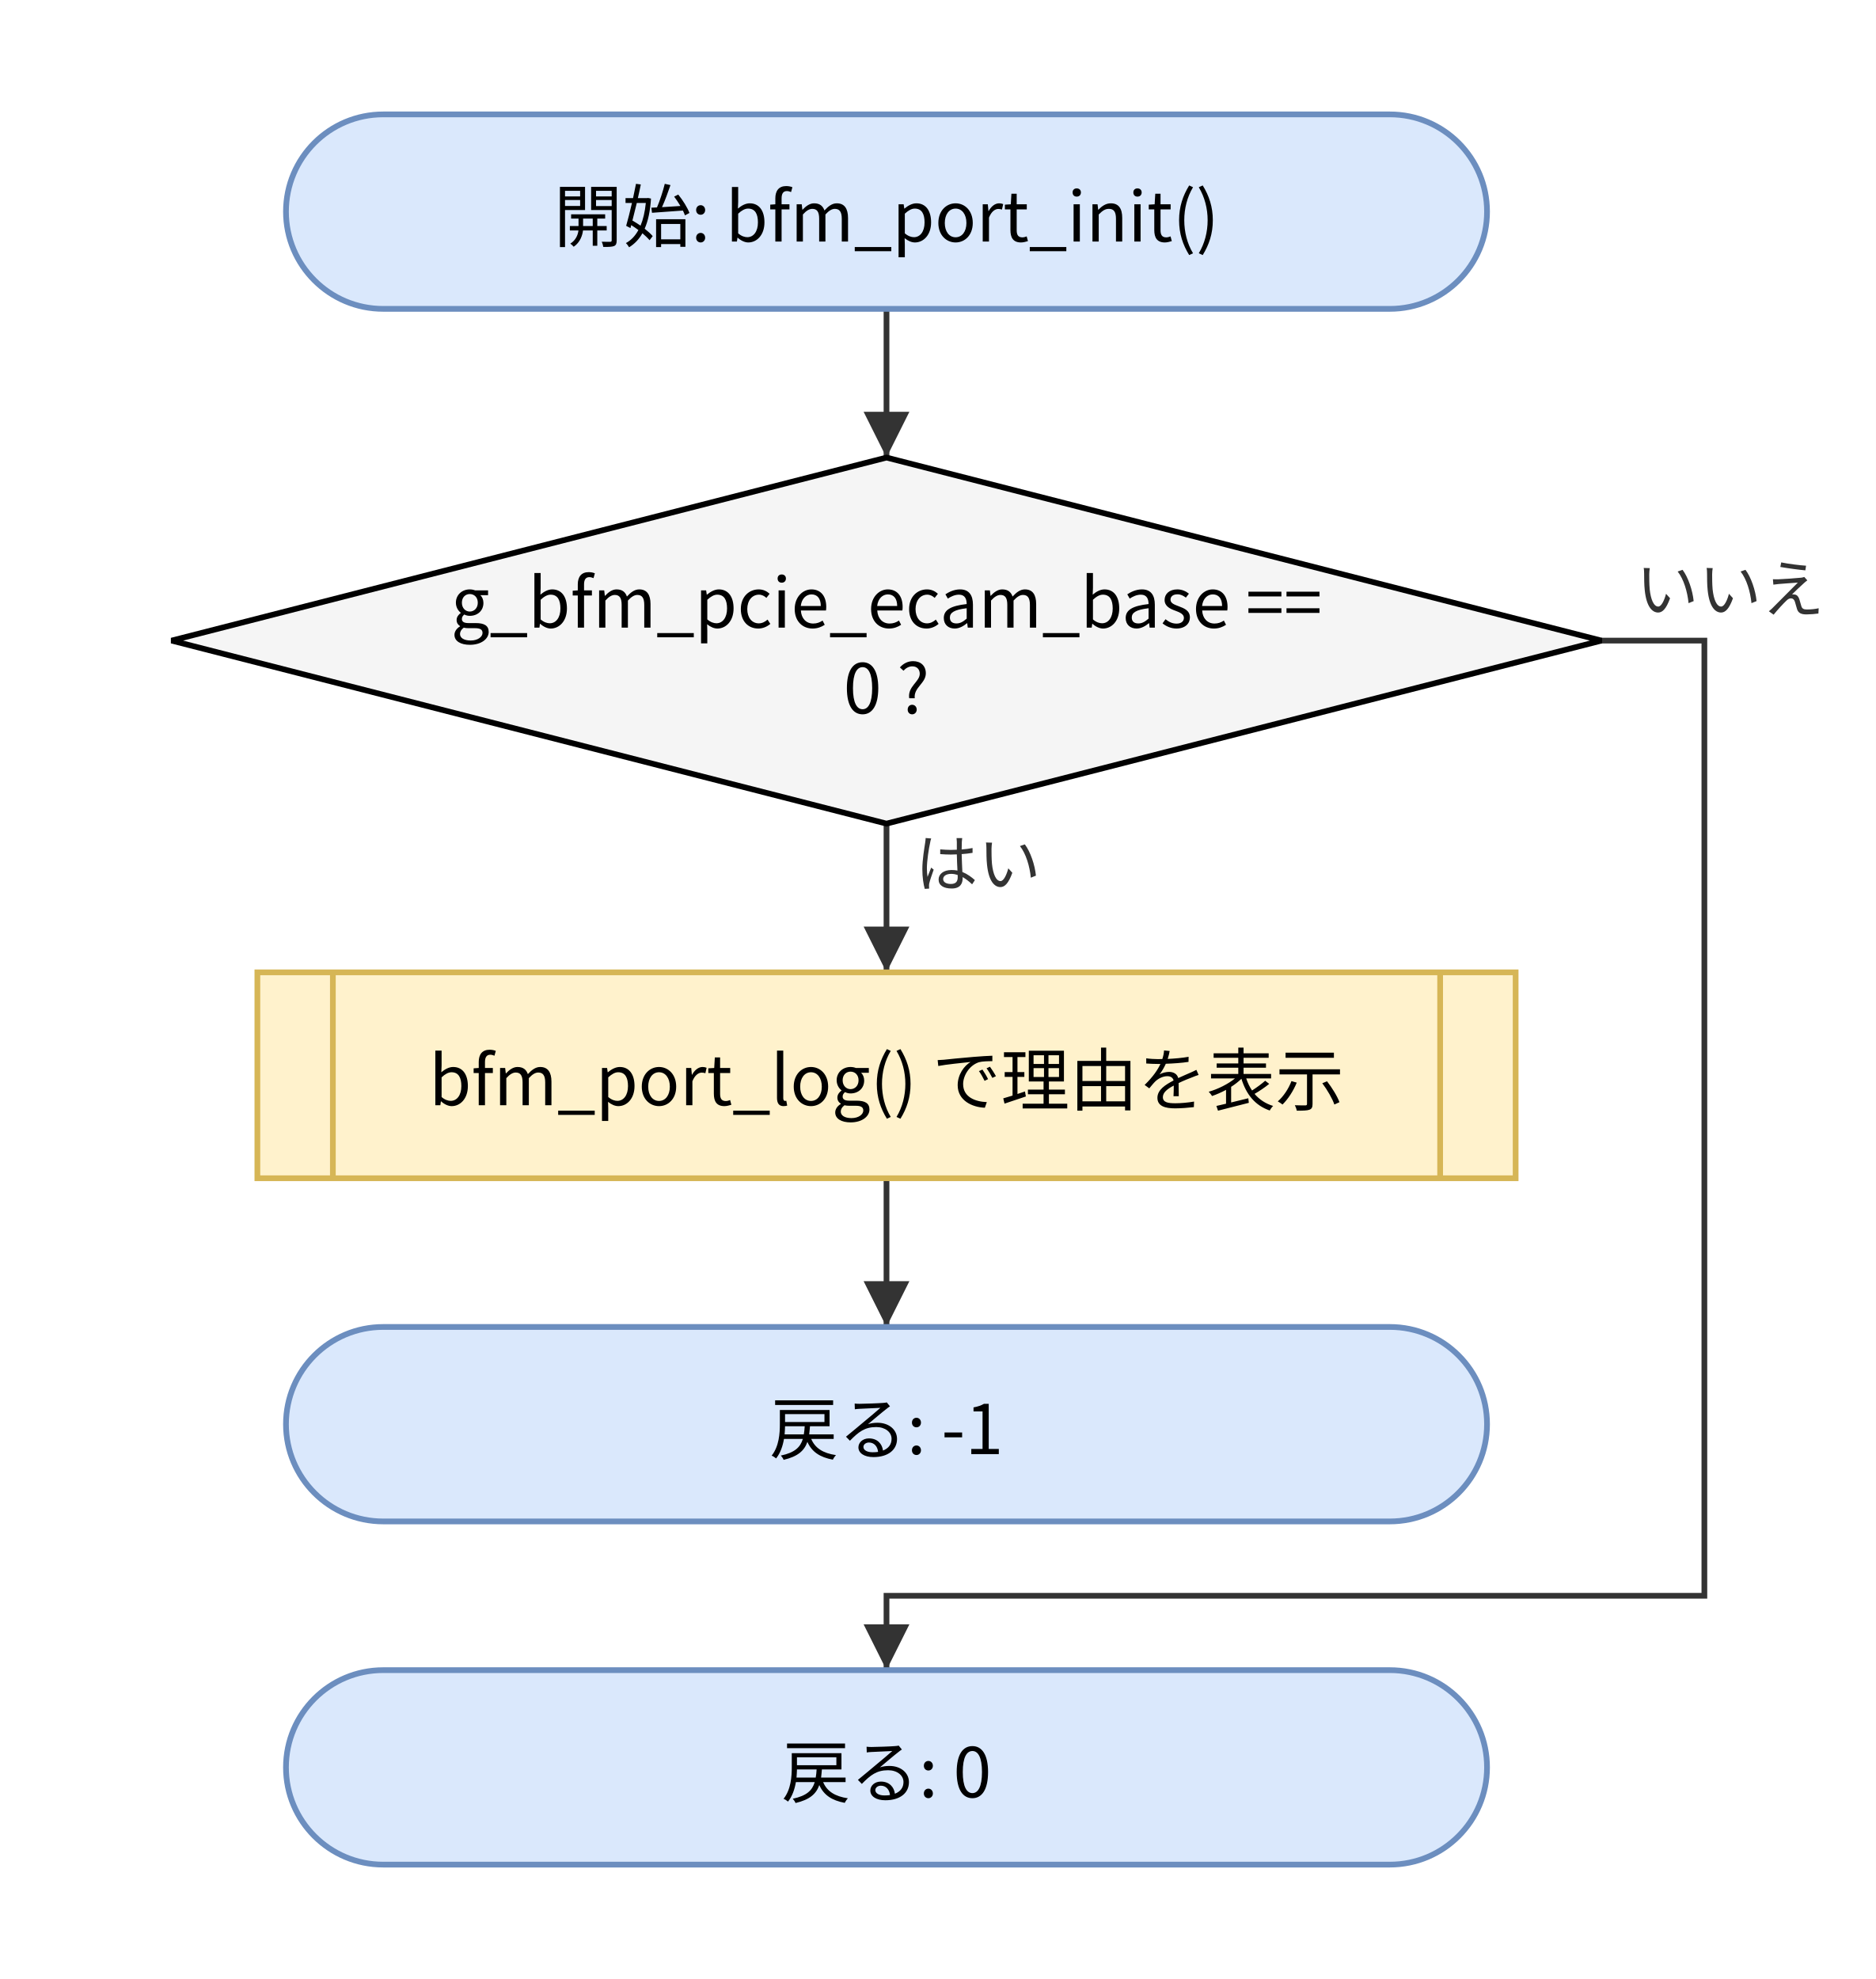
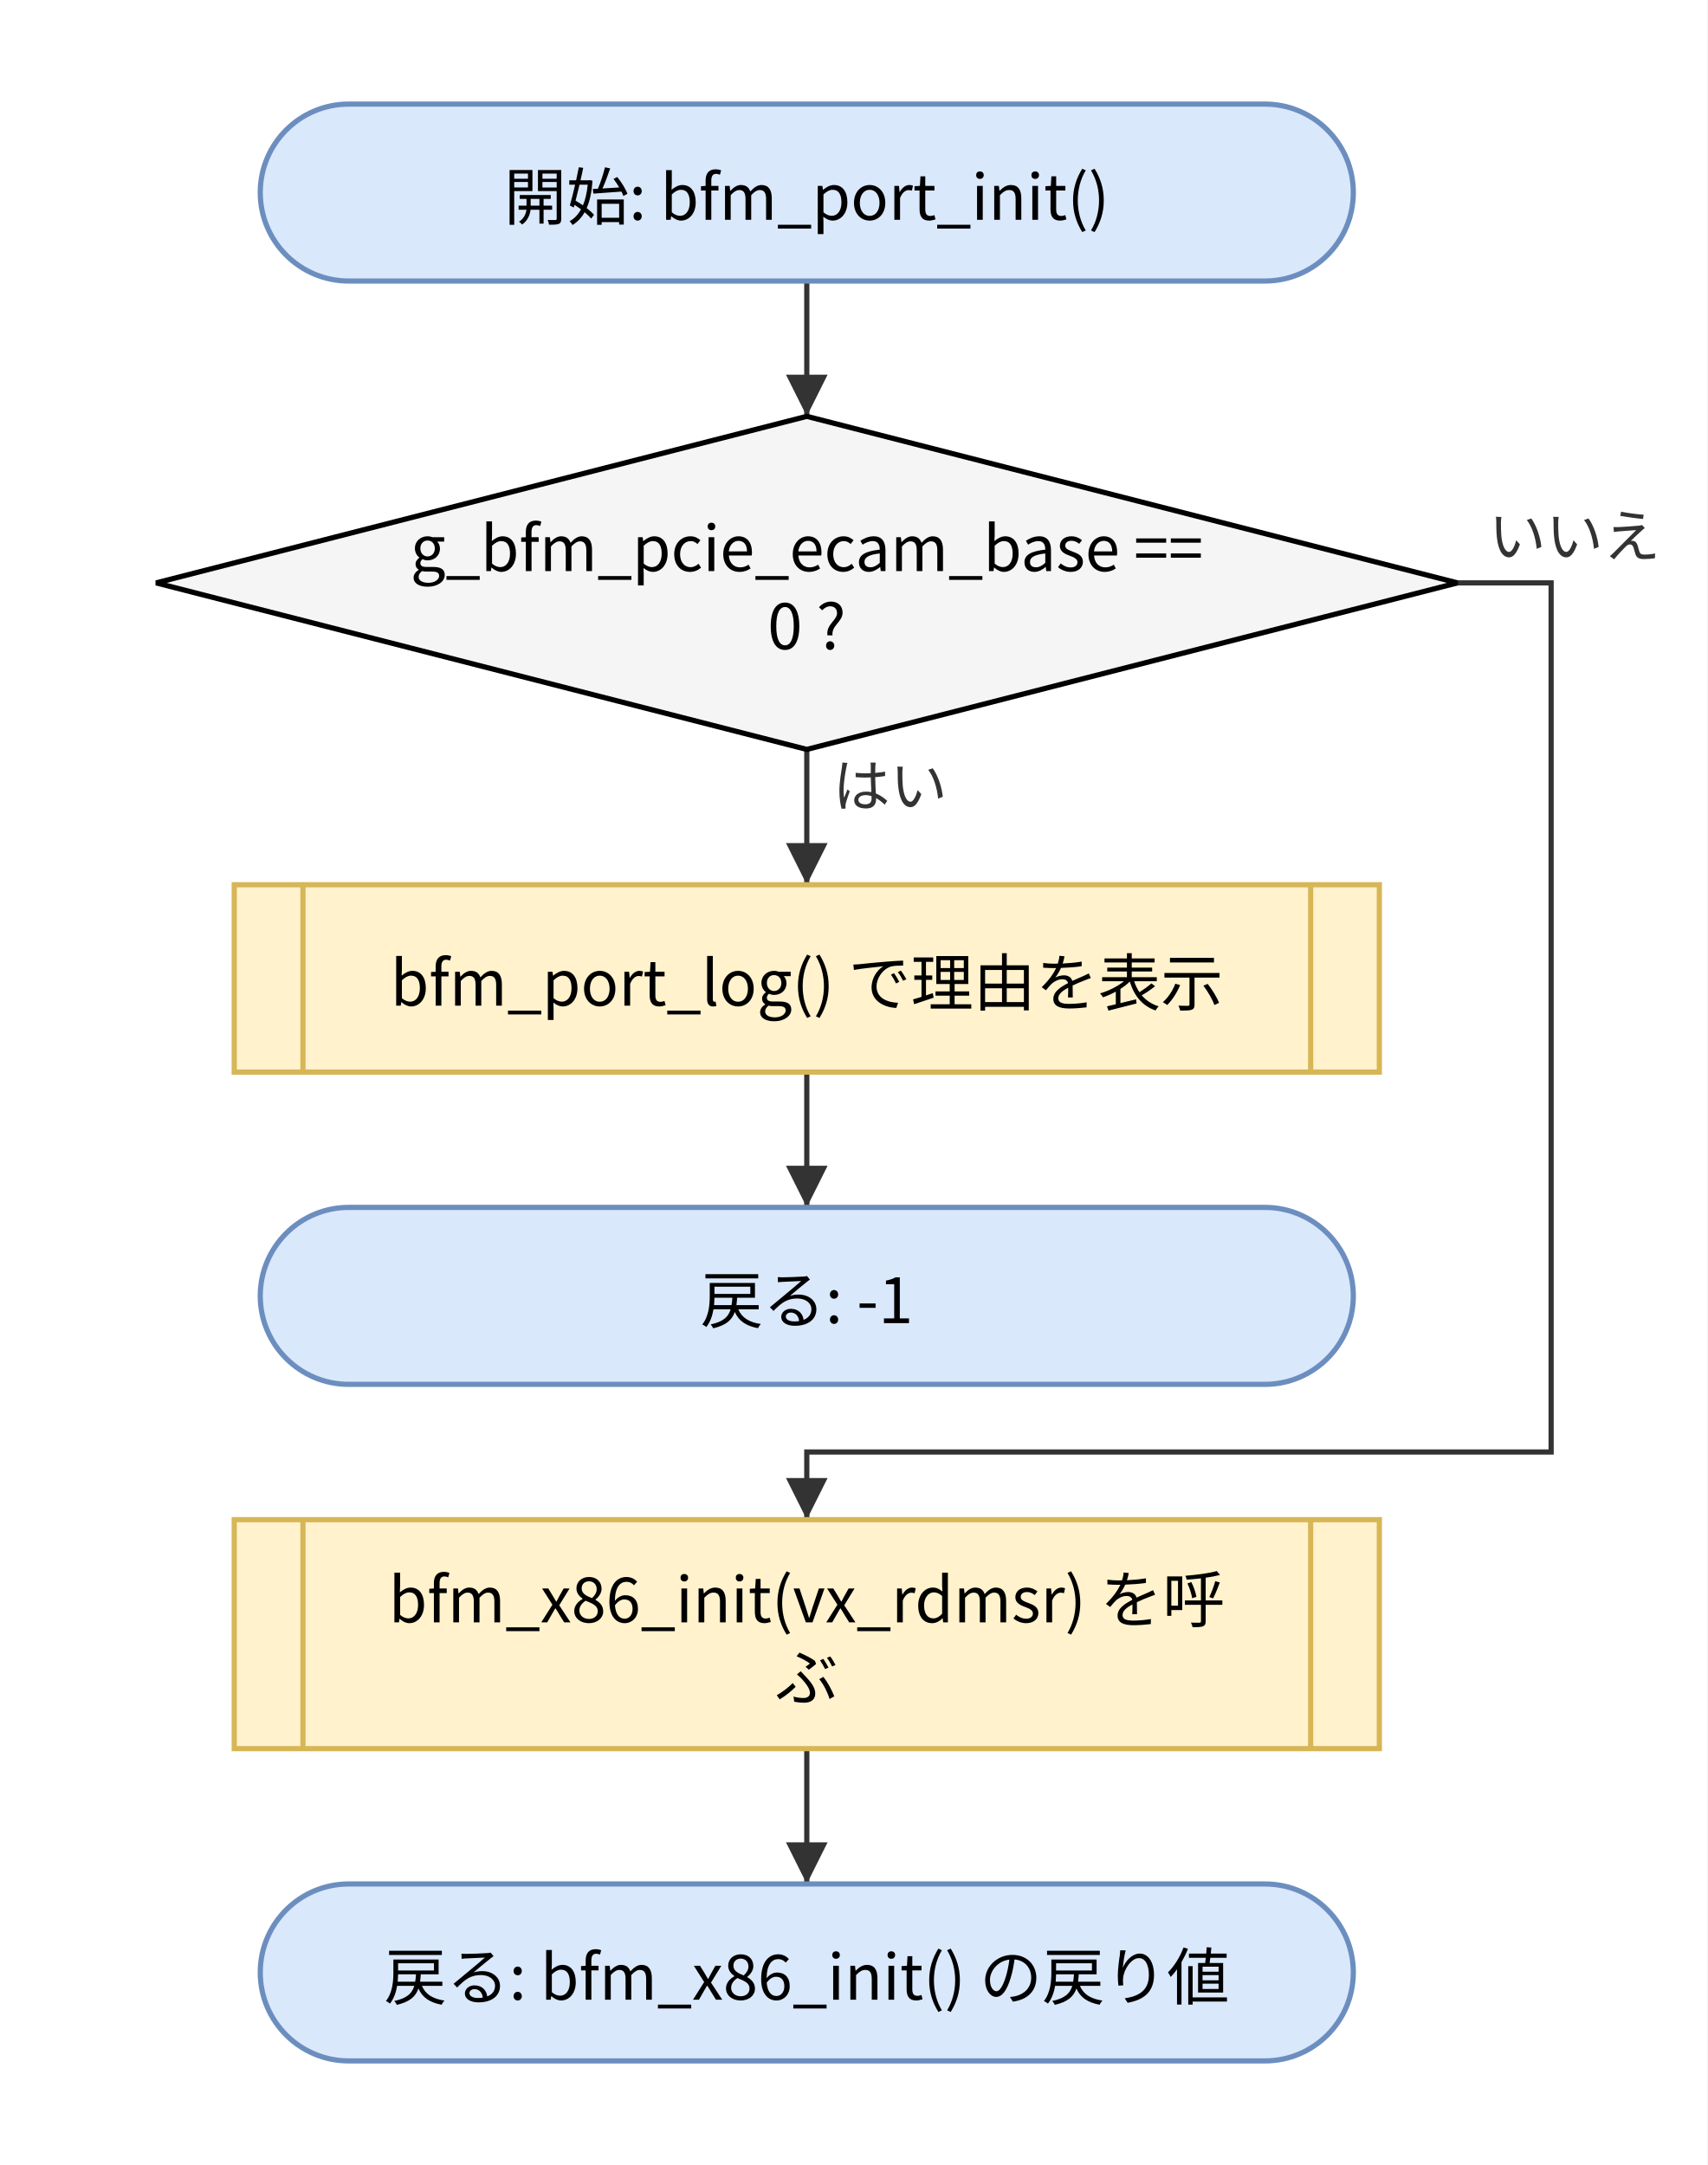
- <svg xmlns="http://www.w3.org/2000/svg" version="1.1" width="328" height="346" viewBox="0 0 328 346" font-family="Noto Sans CJK JP, Meiryo, sans-serif" content="&lt;mxfile host=&quot;bfmem-gen&quot; type=&quot;device&quot;&gt;&lt;diagram id=&quot;c05b919a530c5739b62f&quot; name=&quot;bfm_port_init フロー&quot;&gt;&lt;mxGraphModel dx=&quot;800&quot; dy=&quot;600&quot; grid=&quot;0&quot; gridSize=&quot;10&quot; guides=&quot;1&quot; tooltips=&quot;1&quot; connect=&quot;1&quot; arrows=&quot;1&quot; fold=&quot;1&quot; page=&quot;0&quot; pageScale=&quot;1&quot; math=&quot;0&quot; shadow=&quot;0&quot;&gt;&lt;root&gt;&lt;mxCell id=&quot;0&quot;/&gt;&lt;mxCell id=&quot;1&quot; parent=&quot;0&quot;/&gt;&lt;mxCell id=&quot;n1&quot; value=&quot;開始: bfm_port_init()&quot; style=&quot;rounded=1;arcSize=50;whiteSpace=wrap;html=1;fillColor=#dae8fc;strokeColor=#6c8ebf;&quot; vertex=&quot;1&quot; parent=&quot;1&quot;&gt;&lt;mxGeometry x=&quot;50.0&quot; y=&quot;20.0&quot; width=&quot;210.0&quot; height=&quot;34.0&quot; as=&quot;geometry&quot;/&gt;&lt;/mxCell&gt;&lt;mxCell id=&quot;n2&quot; value=&quot;g_bfm_pcie_ecam_base ==&amp;lt;br&amp;gt;0 ?&quot; style=&quot;rhombus;whiteSpace=wrap;html=1;fillColor=#f5f5f5;&quot; vertex=&quot;1&quot; parent=&quot;1&quot;&gt;&lt;mxGeometry x=&quot;30.0&quot; y=&quot;80.0&quot; width=&quot;250.0&quot; height=&quot;64.0&quot; as=&quot;geometry&quot;/&gt;&lt;/mxCell&gt;&lt;mxCell id=&quot;n3&quot; value=&quot;bfm_port_log() で理由を表示&quot; style=&quot;shape=process;whiteSpace=wrap;html=1;backgroundOutline=1;size=0.06;fillColor=#fff2cc;strokeColor=#d6b656;&quot; vertex=&quot;1&quot; parent=&quot;1&quot;&gt;&lt;mxGeometry x=&quot;45.0&quot; y=&quot;170.0&quot; width=&quot;220.0&quot; height=&quot;36.0&quot; as=&quot;geometry&quot;/&gt;&lt;/mxCell&gt;&lt;mxCell id=&quot;n4&quot; value=&quot;戻る: -1&quot; style=&quot;rounded=1;arcSize=50;whiteSpace=wrap;html=1;fillColor=#dae8fc;strokeColor=#6c8ebf;&quot; vertex=&quot;1&quot; parent=&quot;1&quot;&gt;&lt;mxGeometry x=&quot;50.0&quot; y=&quot;232.0&quot; width=&quot;210.0&quot; height=&quot;34.0&quot; as=&quot;geometry&quot;/&gt;&lt;/mxCell&gt;&lt;mxCell id=&quot;n5&quot; value=&quot;戻る: 0&quot; style=&quot;rounded=1;arcSize=50;whiteSpace=wrap;html=1;fillColor=#dae8fc;strokeColor=#6c8ebf;&quot; vertex=&quot;1&quot; parent=&quot;1&quot;&gt;&lt;mxGeometry x=&quot;50.0&quot; y=&quot;292.0&quot; width=&quot;210.0&quot; height=&quot;34.0&quot; as=&quot;geometry&quot;/&gt;&lt;/mxCell&gt;&lt;mxCell id=&quot;e0&quot; value=&quot;&quot; style=&quot;edgeStyle=none;html=1;rounded=0;endArrow=block;endFill=1;exitX=0.5;exitY=1;exitDx=0;exitDy=0;exitPerimeter=0;entryX=0.5;entryY=0;entryDx=0;entryDy=0;entryPerimeter=0;&quot; edge=&quot;1&quot; parent=&quot;1&quot; source=&quot;n1&quot; target=&quot;n2&quot;&gt;&lt;mxGeometry relative=&quot;1&quot; as=&quot;geometry&quot;&gt;&lt;Array as=&quot;points&quot;&gt;&lt;/Array&gt;&lt;/mxGeometry&gt;&lt;/mxCell&gt;&lt;mxCell id=&quot;e1&quot; value=&quot;はい&quot; style=&quot;edgeStyle=none;html=1;rounded=0;endArrow=block;endFill=1;exitX=0.5;exitY=1;exitDx=0;exitDy=0;exitPerimeter=0;entryX=0.5;entryY=0;entryDx=0;entryDy=0;entryPerimeter=0;&quot; edge=&quot;1&quot; parent=&quot;1&quot; source=&quot;n2&quot; target=&quot;n3&quot;&gt;&lt;mxGeometry relative=&quot;1&quot; as=&quot;geometry&quot;&gt;&lt;Array as=&quot;points&quot;&gt;&lt;/Array&gt;&lt;/mxGeometry&gt;&lt;/mxCell&gt;&lt;mxCell id=&quot;e2&quot; value=&quot;&quot; style=&quot;edgeStyle=none;html=1;rounded=0;endArrow=block;endFill=1;exitX=0.5;exitY=1;exitDx=0;exitDy=0;exitPerimeter=0;entryX=0.5;entryY=0;entryDx=0;entryDy=0;entryPerimeter=0;&quot; edge=&quot;1&quot; parent=&quot;1&quot; source=&quot;n3&quot; target=&quot;n4&quot;&gt;&lt;mxGeometry relative=&quot;1&quot; as=&quot;geometry&quot;&gt;&lt;Array as=&quot;points&quot;&gt;&lt;/Array&gt;&lt;/mxGeometry&gt;&lt;/mxCell&gt;&lt;mxCell id=&quot;e3&quot; value=&quot;いいえ&quot; style=&quot;edgeStyle=none;html=1;rounded=0;endArrow=block;endFill=1;exitX=1;exitY=0.5;exitDx=0;exitDy=0;exitPerimeter=0;entryX=0.5;entryY=0;entryDx=0;entryDy=0;entryPerimeter=0;&quot; edge=&quot;1&quot; parent=&quot;1&quot; source=&quot;n2&quot; target=&quot;n5&quot;&gt;&lt;mxGeometry relative=&quot;1&quot; as=&quot;geometry&quot;&gt;&lt;Array as=&quot;points&quot;&gt;&lt;mxPoint x=&quot;298.0&quot; y=&quot;112.0&quot;/&gt;&lt;mxPoint x=&quot;298.0&quot; y=&quot;279.0&quot;/&gt;&lt;mxPoint x=&quot;155.0&quot; y=&quot;279.0&quot;/&gt;&lt;/Array&gt;&lt;/mxGeometry&gt;&lt;/mxCell&gt;&lt;/root&gt;&lt;/mxGraphModel&gt;&lt;/diagram&gt;&lt;/mxfile&gt;">
+ <svg xmlns="http://www.w3.org/2000/svg" version="1.1" width="328" height="416" viewBox="0 0 328 416" font-family="Noto Sans CJK JP, Meiryo, sans-serif" content="&lt;mxfile host=&quot;bfmem-gen&quot; type=&quot;device&quot;&gt;&lt;diagram id=&quot;c05b919a530c5739b62f&quot; name=&quot;bfm_port_init フロー&quot;&gt;&lt;mxGraphModel dx=&quot;800&quot; dy=&quot;600&quot; grid=&quot;0&quot; gridSize=&quot;10&quot; guides=&quot;1&quot; tooltips=&quot;1&quot; connect=&quot;1&quot; arrows=&quot;1&quot; fold=&quot;1&quot; page=&quot;0&quot; pageScale=&quot;1&quot; math=&quot;0&quot; shadow=&quot;0&quot;&gt;&lt;root&gt;&lt;mxCell id=&quot;0&quot;/&gt;&lt;mxCell id=&quot;1&quot; parent=&quot;0&quot;/&gt;&lt;mxCell id=&quot;n1&quot; value=&quot;開始: bfm_port_init()&quot; style=&quot;rounded=1;arcSize=50;whiteSpace=wrap;html=1;fillColor=#dae8fc;strokeColor=#6c8ebf;&quot; vertex=&quot;1&quot; parent=&quot;1&quot;&gt;&lt;mxGeometry x=&quot;50.0&quot; y=&quot;20.0&quot; width=&quot;210.0&quot; height=&quot;34.0&quot; as=&quot;geometry&quot;/&gt;&lt;/mxCell&gt;&lt;mxCell id=&quot;n2&quot; value=&quot;g_bfm_pcie_ecam_base ==&amp;lt;br&amp;gt;0 ?&quot; style=&quot;rhombus;whiteSpace=wrap;html=1;fillColor=#f5f5f5;&quot; vertex=&quot;1&quot; parent=&quot;1&quot;&gt;&lt;mxGeometry x=&quot;30.0&quot; y=&quot;80.0&quot; width=&quot;250.0&quot; height=&quot;64.0&quot; as=&quot;geometry&quot;/&gt;&lt;/mxCell&gt;&lt;mxCell id=&quot;n3&quot; value=&quot;bfm_port_log() で理由を表示&quot; style=&quot;shape=process;whiteSpace=wrap;html=1;backgroundOutline=1;size=0.06;fillColor=#fff2cc;strokeColor=#d6b656;&quot; vertex=&quot;1&quot; parent=&quot;1&quot;&gt;&lt;mxGeometry x=&quot;45.0&quot; y=&quot;170.0&quot; width=&quot;220.0&quot; height=&quot;36.0&quot; as=&quot;geometry&quot;/&gt;&lt;/mxCell&gt;&lt;mxCell id=&quot;n4&quot; value=&quot;戻る: -1&quot; style=&quot;rounded=1;arcSize=50;whiteSpace=wrap;html=1;fillColor=#dae8fc;strokeColor=#6c8ebf;&quot; vertex=&quot;1&quot; parent=&quot;1&quot;&gt;&lt;mxGeometry x=&quot;50.0&quot; y=&quot;232.0&quot; width=&quot;210.0&quot; height=&quot;34.0&quot; as=&quot;geometry&quot;/&gt;&lt;/mxCell&gt;&lt;mxCell id=&quot;n5&quot; value=&quot;bfm_x86_init(vx_rdmsr) を呼&amp;lt;br&amp;gt;ぶ&quot; style=&quot;shape=process;whiteSpace=wrap;html=1;backgroundOutline=1;size=0.06;fillColor=#fff2cc;strokeColor=#d6b656;&quot; vertex=&quot;1&quot; parent=&quot;1&quot;&gt;&lt;mxGeometry x=&quot;45.0&quot; y=&quot;292.0&quot; width=&quot;220.0&quot; height=&quot;44.0&quot; as=&quot;geometry&quot;/&gt;&lt;/mxCell&gt;&lt;mxCell id=&quot;n6&quot; value=&quot;戻る: bfm_x86_init() の戻り値&quot; style=&quot;rounded=1;arcSize=50;whiteSpace=wrap;html=1;fillColor=#dae8fc;strokeColor=#6c8ebf;&quot; vertex=&quot;1&quot; parent=&quot;1&quot;&gt;&lt;mxGeometry x=&quot;50.0&quot; y=&quot;362.0&quot; width=&quot;210.0&quot; height=&quot;34.0&quot; as=&quot;geometry&quot;/&gt;&lt;/mxCell&gt;&lt;mxCell id=&quot;e0&quot; value=&quot;&quot; style=&quot;edgeStyle=none;html=1;rounded=0;endArrow=block;endFill=1;exitX=0.5;exitY=1;exitDx=0;exitDy=0;exitPerimeter=0;entryX=0.5;entryY=0;entryDx=0;entryDy=0;entryPerimeter=0;&quot; edge=&quot;1&quot; parent=&quot;1&quot; source=&quot;n1&quot; target=&quot;n2&quot;&gt;&lt;mxGeometry relative=&quot;1&quot; as=&quot;geometry&quot;&gt;&lt;Array as=&quot;points&quot;&gt;&lt;/Array&gt;&lt;/mxGeometry&gt;&lt;/mxCell&gt;&lt;mxCell id=&quot;e1&quot; value=&quot;はい&quot; style=&quot;edgeStyle=none;html=1;rounded=0;endArrow=block;endFill=1;exitX=0.5;exitY=1;exitDx=0;exitDy=0;exitPerimeter=0;entryX=0.5;entryY=0;entryDx=0;entryDy=0;entryPerimeter=0;&quot; edge=&quot;1&quot; parent=&quot;1&quot; source=&quot;n2&quot; target=&quot;n3&quot;&gt;&lt;mxGeometry relative=&quot;1&quot; as=&quot;geometry&quot;&gt;&lt;Array as=&quot;points&quot;&gt;&lt;/Array&gt;&lt;/mxGeometry&gt;&lt;/mxCell&gt;&lt;mxCell id=&quot;e2&quot; value=&quot;&quot; style=&quot;edgeStyle=none;html=1;rounded=0;endArrow=block;endFill=1;exitX=0.5;exitY=1;exitDx=0;exitDy=0;exitPerimeter=0;entryX=0.5;entryY=0;entryDx=0;entryDy=0;entryPerimeter=0;&quot; edge=&quot;1&quot; parent=&quot;1&quot; source=&quot;n3&quot; target=&quot;n4&quot;&gt;&lt;mxGeometry relative=&quot;1&quot; as=&quot;geometry&quot;&gt;&lt;Array as=&quot;points&quot;&gt;&lt;/Array&gt;&lt;/mxGeometry&gt;&lt;/mxCell&gt;&lt;mxCell id=&quot;e3&quot; value=&quot;いいえ&quot; style=&quot;edgeStyle=none;html=1;rounded=0;endArrow=block;endFill=1;exitX=1;exitY=0.5;exitDx=0;exitDy=0;exitPerimeter=0;entryX=0.5;entryY=0;entryDx=0;entryDy=0;entryPerimeter=0;&quot; edge=&quot;1&quot; parent=&quot;1&quot; source=&quot;n2&quot; target=&quot;n5&quot;&gt;&lt;mxGeometry relative=&quot;1&quot; as=&quot;geometry&quot;&gt;&lt;Array as=&quot;points&quot;&gt;&lt;mxPoint x=&quot;298.0&quot; y=&quot;112.0&quot;/&gt;&lt;mxPoint x=&quot;298.0&quot; y=&quot;279.0&quot;/&gt;&lt;mxPoint x=&quot;155.0&quot; y=&quot;279.0&quot;/&gt;&lt;/Array&gt;&lt;/mxGeometry&gt;&lt;/mxCell&gt;&lt;mxCell id=&quot;e4&quot; value=&quot;&quot; style=&quot;edgeStyle=none;html=1;rounded=0;endArrow=block;endFill=1;exitX=0.5;exitY=1;exitDx=0;exitDy=0;exitPerimeter=0;entryX=0.5;entryY=0;entryDx=0;entryDy=0;entryPerimeter=0;&quot; edge=&quot;1&quot; parent=&quot;1&quot; source=&quot;n5&quot; target=&quot;n6&quot;&gt;&lt;mxGeometry relative=&quot;1&quot; as=&quot;geometry&quot;&gt;&lt;Array as=&quot;points&quot;&gt;&lt;/Array&gt;&lt;/mxGeometry&gt;&lt;/mxCell&gt;&lt;/root&gt;&lt;/mxGraphModel&gt;&lt;/diagram&gt;&lt;/mxfile&gt;">
  <defs>
    <marker id="a" viewBox="0 0 10 10" refX="10" refY="5" markerWidth="8" markerHeight="8" orient="auto-start-reverse">
      <path d="M0,0 L10,5 L0,10 z" fill="#333333" />
    </marker>
  </defs>
-   <rect x="0" y="0" width="328" height="346" fill="#ffffff" />
+   <rect x="0" y="0" width="328" height="416" fill="#ffffff" />
  <polyline points="155.0,54.0 155.0,80.0" fill="none" stroke="#333333" marker-end="url(#a)" />
  <polyline points="155.0,144.0 155.0,170.0" fill="none" stroke="#333333" marker-end="url(#a)" />
  <text x="160.0" y="155.0" font-size="11" text-anchor="start" fill="#333333">はい</text>
  <polyline points="155.0,206.0 155.0,232.0" fill="none" stroke="#333333" marker-end="url(#a)" />
  <polyline points="280.0,112.0 298.0,112.0 298.0,279.0 155.0,279.0 155.0,292.0" fill="none" stroke="#333333" marker-end="url(#a)" />
  <text x="286.0" y="107.0" font-size="11" text-anchor="start" fill="#333333">いいえ</text>
+   <polyline points="155.0,336.0 155.0,362.0" fill="none" stroke="#333333" marker-end="url(#a)" />
  <rect x="50.0" y="20.0" width="210.0" height="34.0" rx="17.0" fill="#dae8fc" stroke="#6c8ebf" />
  <text x="155.0" y="37.0" font-size="12" text-anchor="middle" dominant-baseline="central" fill="#000000">開始: bfm_port_init()</text>
  <polygon points="155.0,80.0 280.0,112.0 155.0,144.0 30.0,112.0" fill="#f5f5f5" stroke="#000000" />
  <text x="155.0" y="104.5" font-size="12" text-anchor="middle" dominant-baseline="central" fill="#000000">g_bfm_pcie_ecam_base ==</text>
  <text x="155.0" y="119.5" font-size="12" text-anchor="middle" dominant-baseline="central" fill="#000000">0 ?</text>
  <rect x="45.0" y="170.0" width="220.0" height="36.0" fill="#fff2cc" stroke="#d6b656" />
  <line x1="58.2" y1="170.0" x2="58.2" y2="206.0" stroke="#d6b656" />
  <line x1="251.8" y1="170.0" x2="251.8" y2="206.0" stroke="#d6b656" />
  <text x="155.0" y="188.0" font-size="12" text-anchor="middle" dominant-baseline="central" fill="#000000">bfm_port_log() で理由を表示</text>
  <rect x="50.0" y="232.0" width="210.0" height="34.0" rx="17.0" fill="#dae8fc" stroke="#6c8ebf" />
  <text x="155.0" y="249.0" font-size="12" text-anchor="middle" dominant-baseline="central" fill="#000000">戻る: -1</text>
-   <rect x="50.0" y="292.0" width="210.0" height="34.0" rx="17.0" fill="#dae8fc" stroke="#6c8ebf" />
-   <text x="155.0" y="309.0" font-size="12" text-anchor="middle" dominant-baseline="central" fill="#000000">戻る: 0</text>
+   <rect x="45.0" y="292.0" width="220.0" height="44.0" fill="#fff2cc" stroke="#d6b656" />
+   <line x1="58.2" y1="292.0" x2="58.2" y2="336.0" stroke="#d6b656" />
+   <line x1="251.8" y1="292.0" x2="251.8" y2="336.0" stroke="#d6b656" />
+   <text x="155.0" y="306.5" font-size="12" text-anchor="middle" dominant-baseline="central" fill="#000000">bfm_x86_init(vx_rdmsr) を呼</text>
+   <text x="155.0" y="321.5" font-size="12" text-anchor="middle" dominant-baseline="central" fill="#000000">ぶ</text>
+   <rect x="50.0" y="362.0" width="210.0" height="34.0" rx="17.0" fill="#dae8fc" stroke="#6c8ebf" />
+   <text x="155.0" y="379.0" font-size="12" text-anchor="middle" dominant-baseline="central" fill="#000000">戻る: bfm_x86_init() の戻り値</text>
</svg>
